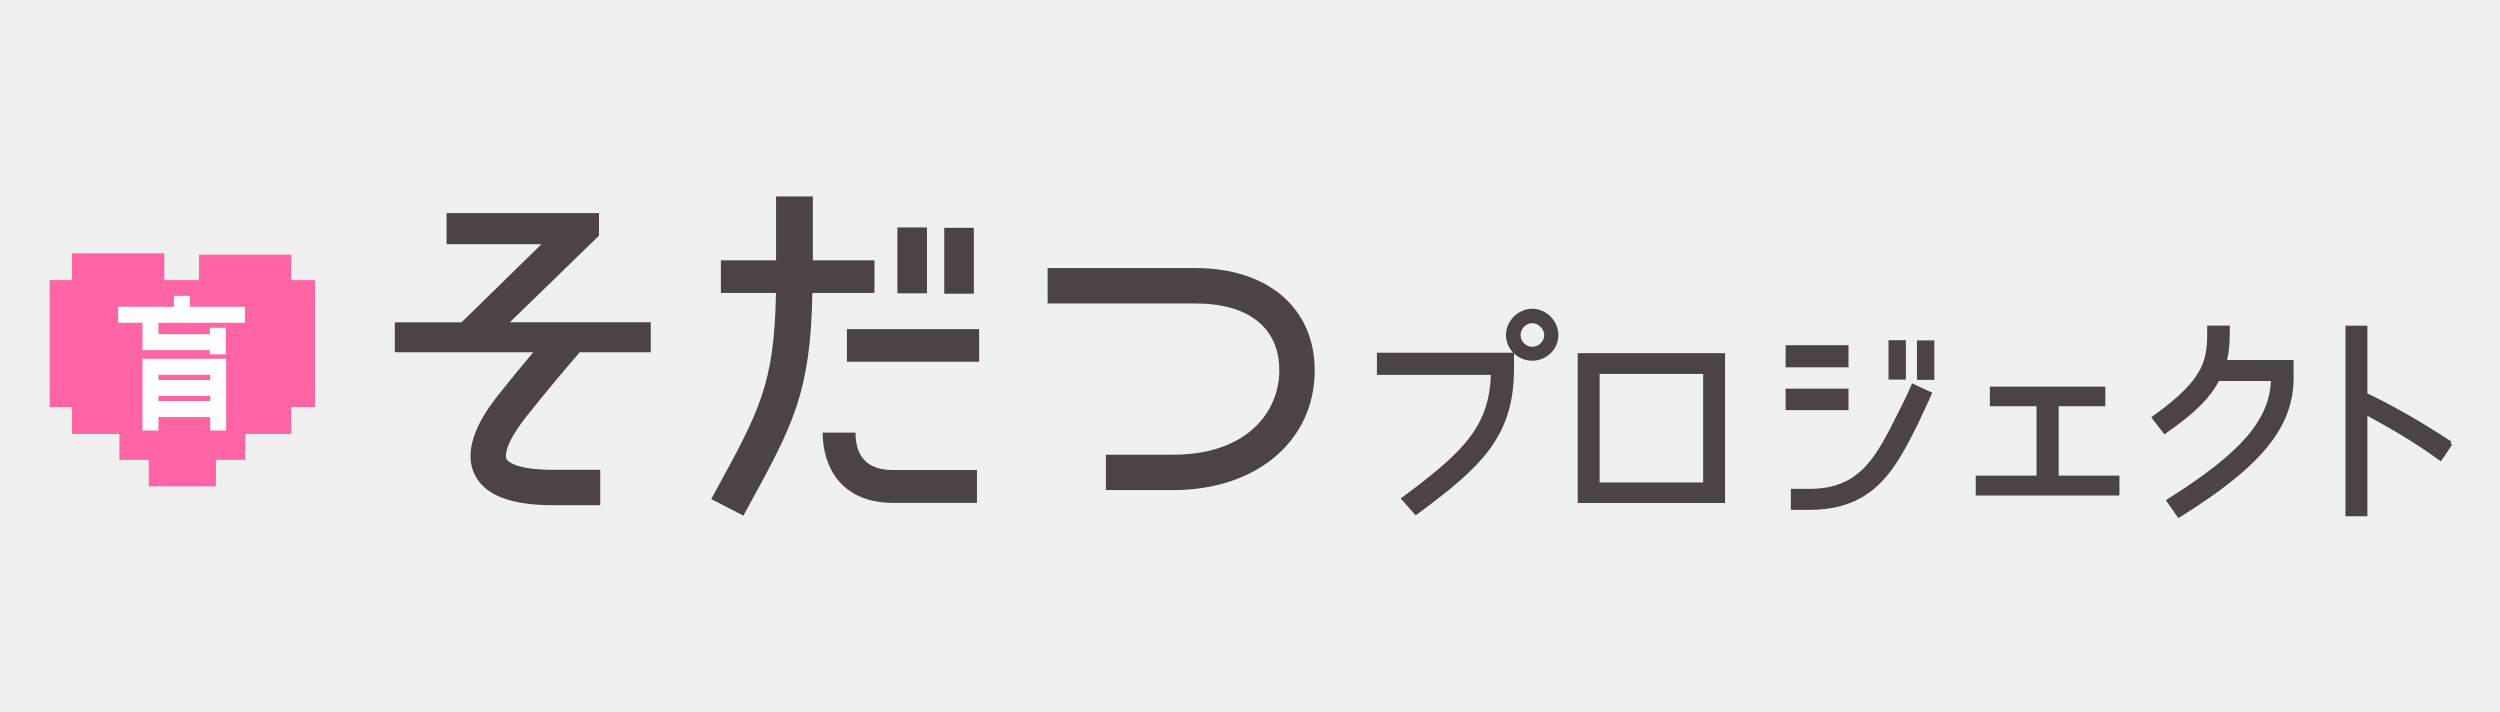
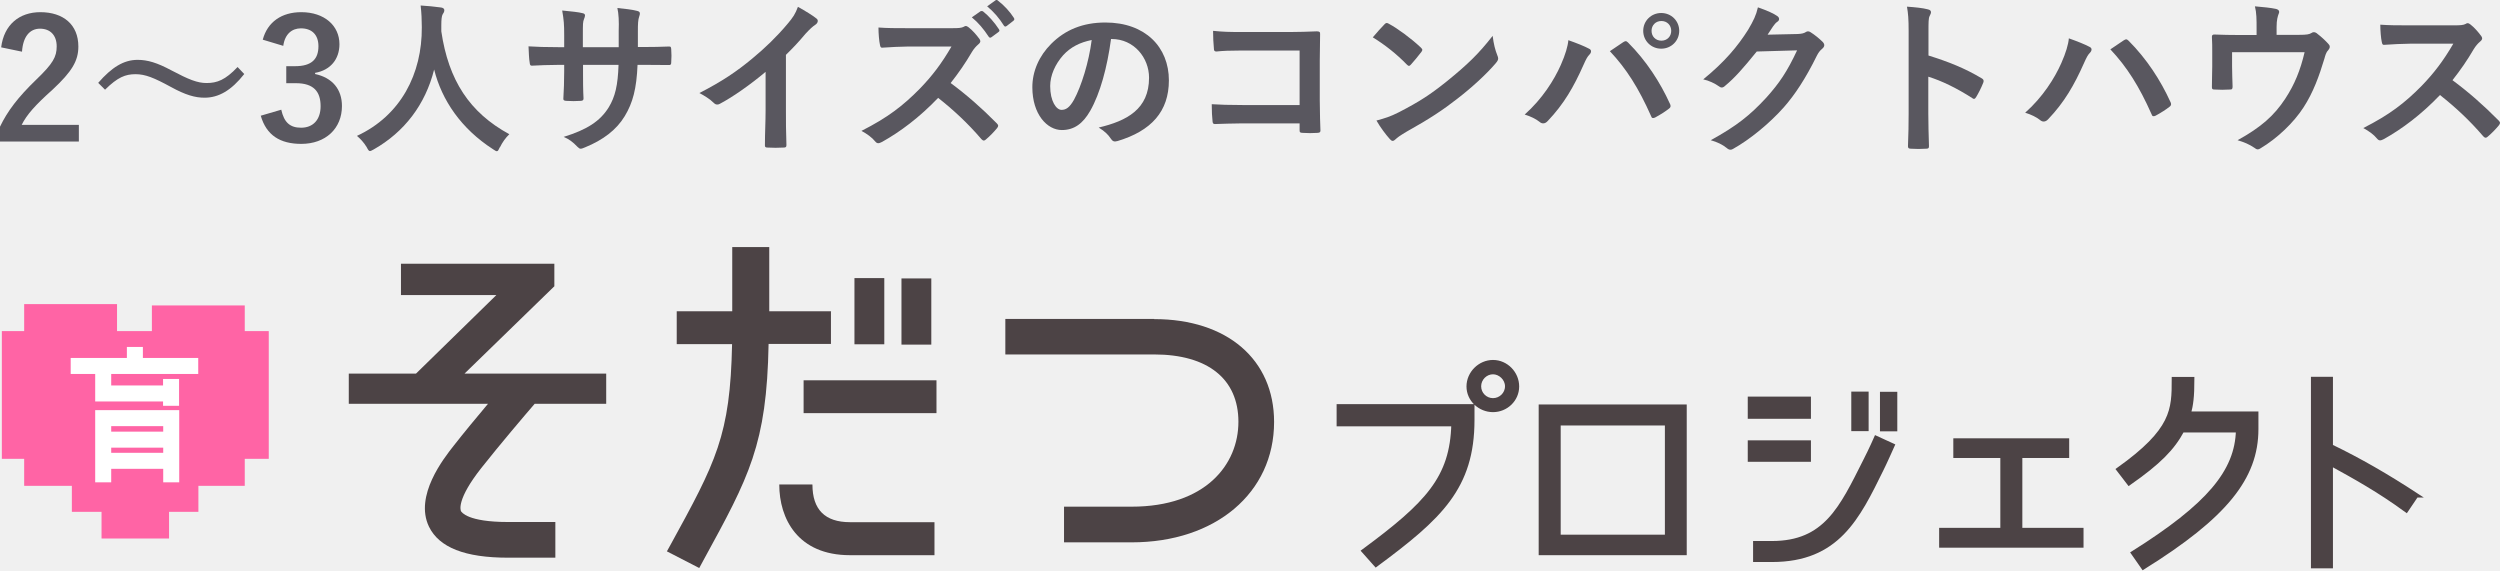
- <svg xmlns="http://www.w3.org/2000/svg" id="_レイヤー_2" viewBox="0 0 151 43">
+ <svg xmlns="http://www.w3.org/2000/svg" id="_レイヤー_2" data-name="レイヤー 2" viewBox="0 0 149.95 34.22">
  <defs>
-     <style>.cls-1{stroke:#fff;stroke-width:.965px;}.cls-1,.cls-2{fill:none;}.cls-1,.cls-3{stroke-miterlimit:10;}.cls-4{fill:#ff64a5;}.cls-5,.cls-3{fill:#4c4345;}.cls-3{stroke:#4c4345;stroke-width:.265px;}</style>
+     <style>
+       .cls-1 {
+         fill: #ff64a5;
+       }
+ 
+       .cls-2, .cls-3 {
+         fill: #4c4345;
+       }
+ 
+       .cls-4 {
+         fill: none;
+         stroke: #fff;
+         stroke-width: .96px;
+       }
+ 
+       .cls-4, .cls-3 {
+         stroke-miterlimit: 10;
+       }
+ 
+       .cls-3 {
+         stroke: #4c4345;
+         stroke-width: .26px;
+       }
+ 
+       .cls-5 {
+         fill: #59575f;
+       }
+     </style>
  </defs>
-   <g id="_レイヤー_2-2">
-     <g id="_レイヤー_1-2">
-       <rect class="cls-2" width="151" height="43" />
-       <path class="cls-3" d="M91.314,22.26c0,4.056-1.939,5.844-5.788,8.69l-.73-.825c3.823-2.818,5.308-4.386,5.391-7.617h-6.889v-1.072h8.016s0,.825,0,.825ZM92.551,21.655c-.784,0-1.458-.619-1.458-1.416,0-.784.674-1.458,1.458-1.458.77,0,1.443.674,1.443,1.458s-.66,1.416-1.443,1.416ZM92.551,19.386c-.454,0-.839.385-.839.853s.385.839.839.839c.44,0,.852-.371.852-.839,0-.454-.426-.853-.852-.853Z" />
-       <path class="cls-3" d="M95.427,30.249v-8.786h8.635v8.786h-8.635ZM96.485,22.453v6.82h6.518v-6.82h-6.518Z" />
-       <path class="cls-3" d="M111.517,20.981v1.072h-3.533v-1.072h3.533ZM107.983,24.639v-1.031h3.533v1.031h-3.533ZM115.889,25.203c-1.444,2.929-2.653,5.459-6.586,5.459h-1.004v-1.003h1.004c3.218,0,4.18-2.104,5.582-4.909.385-.743.674-1.417.674-1.417l.977.454s-.495,1.1-.647,1.417h0ZM114.982,22.797h-.784v-2.118h.784v2.118ZM116.701,22.811h-.784v-2.118h.784v2.118Z" />
-       <path class="cls-3" d="M127.028,23.484v.921h-2.818v4.455h3.671v.935h-8.414v-.935h3.672v-4.455h-2.819v-.921h6.709-.001Z" />
-       <path class="cls-3" d="M137.302,22.879h-3.355c-.577,1.086-1.389,1.911-3.19,3.176l-.633-.825c3.314-2.365,3.327-3.575,3.327-5.431h1.1c0,1.086-.068,1.554-.206,2.077h4.056v.935c0,2.915-1.869,5.239-6.791,8.305l-.605-.866c4.524-2.847,6.242-4.881,6.297-7.37h0Z" />
-       <path class="cls-3" d="M148,26.785l-.605.894c-1.664-1.21-3.066-1.98-4.538-2.791v6.16h-1.059v-11.247h1.059v4.042c1.746.839,3.355,1.774,5.142,2.943Z" />
-       <path class="cls-5" d="M36.18,14.234v-1.364h-9.206v1.879h5.729l-4.823,4.718h-4.034v1.81h8.363c-.651.773-1.412,1.692-2.074,2.531-.585.741-2.365,2.996-1.468,4.847.607,1.252,2.159,1.859,4.744,1.859h2.844v-2.138h-2.844c-2.433,0-2.788-.588-2.821-.654s-.27-.7,1.223-2.59c1.136-1.44,2.574-3.126,3.202-3.856h4.291v-1.81h-8.512s5.385-5.233,5.385-5.233Z" />
-       <rect class="cls-5" x="54.202" y="13.737" width="1.787" height="3.979" />
-       <rect class="cls-5" x="57.033" y="13.76" width="1.787" height="3.979" />
-       <rect class="cls-5" x="51.155" y="19.878" width="7.985" height="1.97" />
-       <path class="cls-5" d="M52.817,15.724h-3.721v-3.858h-2.222v3.858h-3.333v1.97h3.329c-.108,5.501-.964,7.064-3.715,12.088l-.198.362,1.944,1,.26-.476c2.747-5.016,3.795-6.93,3.907-12.975h3.748s0-1.97,0-1.97Z" />
-       <path class="cls-5" d="M51.673,26.131h-1.984c0,2.051,1.114,4.242,4.242,4.242h5.077v-1.984h-5.077c-1.498,0-2.257-.759-2.257-2.257h-.001Z" />
-       <path class="cls-5" d="M72.212,16.192h-8.936v2.138h8.936c3.214,0,5.058,1.474,5.058,4.042,0,2.534-1.982,5.092-6.412,5.092h-4.062v2.138h4.062c5.033,0,8.55-2.973,8.55-7.23,0-3.755-2.825-6.18-7.196-6.18Z" />
-       <polygon class="cls-4" points="17.595 26.209 4.348 26.209 4.348 15.298 9.925 15.298 9.925 20.632 12.018 20.632 12.018 15.382 17.595 15.382 17.595 26.209" />
-       <rect class="cls-4" x="7.211" y="17.742" width="7.604" height="10.032" />
-       <rect class="cls-4" x="3" y="16.919" width="16.028" height="7.667" />
-       <rect class="cls-4" x="8.986" y="23.531" width="4.056" height="5.844" />
-       <line class="cls-1" x1="10.988" y1="17.87" x2="10.988" y2="18.869" />
-       <line class="cls-1" x1="7.138" y1="19.012" x2="14.794" y2="19.012" />
-       <polyline class="cls-1" points="9.088 19.107 9.088 20.667 13.178 20.667" />
-       <line class="cls-1" x1="13.162" y1="19.797" x2="13.162" y2="21.402" />
-       <polyline class="cls-1" points="9.088 26.002 9.088 22.151 13.178 22.151 13.178 26.002" />
-       <line class="cls-1" x1="9.088" y1="23.434" x2="13.13" y2="23.434" />
-       <line class="cls-1" x1="9.088" y1="24.705" x2="13.13" y2="24.705" />
+   <g id="_レイヤー_1-2" data-name="レイヤー 1">
+     <g>
+       <g>
+         <path class="cls-5" d="M.07,2.84C.24,1.47,1.17.73,2.42.73c1.37,0,2.28.74,2.28,2.06,0,.85-.37,1.49-1.54,2.58-1.05.94-1.55,1.5-1.86,2.12h3.43v1H0v-.89c.45-.94,1.09-1.78,2.18-2.83,1-.96,1.22-1.36,1.22-1.99,0-.67-.39-1.06-1-1.06s-1.02.47-1.08,1.38L.07,2.84Z" />
+         <path class="cls-5" d="M5.89,4.97c.81-.93,1.53-1.38,2.36-1.38.6,0,1.17.17,2.03.63,1.04.55,1.56.76,2.11.76.63,0,1.12-.18,1.86-.96l.4.42c-.78.99-1.54,1.42-2.38,1.42-.57,0-1.14-.16-2.03-.65-1.01-.55-1.53-.76-2.11-.76-.61,0-1.07.18-1.83.93l-.41-.41Z" />
+         <path class="cls-5" d="M15.76,2.38c.29-1.08,1.15-1.65,2.31-1.65,1.39,0,2.29.81,2.29,1.92,0,.9-.54,1.56-1.46,1.72v.07c1.03.22,1.61.91,1.61,1.92,0,1.35-.98,2.27-2.44,2.27-1.26,0-2.09-.51-2.43-1.69l1.23-.36c.17.77.53,1.08,1.19,1.08.72,0,1.17-.48,1.17-1.29,0-.87-.41-1.38-1.48-1.38h-.58v-1.02h.53c1,0,1.4-.43,1.4-1.2,0-.7-.41-1.07-1.05-1.07-.53,0-.96.33-1.06,1.05l-1.23-.37Z" />
+         <path class="cls-5" d="M29.98,8.83c-.08.17-.11.24-.18.24-.05,0-.11-.04-.23-.12-1.91-1.23-3.07-2.94-3.53-4.78-.53,2.11-1.79,3.75-3.62,4.79-.11.06-.18.1-.23.1-.07,0-.11-.07-.2-.24-.17-.28-.37-.49-.58-.67,2.63-1.22,3.91-3.72,3.89-6.52,0-.44-.02-.86-.07-1.3.39.02.87.07,1.23.12.13.02.19.08.19.16,0,.11-.05.17-.1.25-.06.1-.08.34-.08.66,0,.12,0,.24,0,.36.43,2.93,1.69,4.87,4.08,6.17-.23.22-.42.49-.56.78Z" />
+         <path class="cls-5" d="M38.61,2.82c.49,0,1.05-.01,1.51-.03.12-.01.13.05.14.16.02.25.02.54,0,.79,0,.13-.03.17-.17.16-.34,0-.95-.01-1.44-.01h-.41c-.06,1.43-.28,2.27-.77,3.08-.5.83-1.31,1.43-2.36,1.86-.14.06-.22.09-.28.09s-.11-.03-.19-.11c-.3-.31-.49-.45-.83-.6,1.42-.44,2.19-.95,2.7-1.77.39-.64.55-1.33.59-2.55h-2.13v.36c0,.59,0,1.13.03,1.66,0,.11-.06.13-.17.14-.26.02-.59.02-.86,0-.13-.01-.19-.03-.18-.14.03-.52.05-1.01.05-1.64v-.38h-.3c-.54,0-1.34.03-1.65.05-.08,0-.11-.06-.12-.19-.04-.21-.05-.56-.07-.97.42.03,1.07.05,1.84.05h.3v-.73c0-.64-.02-.89-.12-1.47.52.05,1.01.1,1.22.16.11.02.15.07.15.14,0,.06-.03.13-.06.21-.07.18-.07.28-.07.96v.73h2.15v-.98c.02-.56,0-1.02-.08-1.37.38.04.93.1,1.17.17.14.03.18.08.18.16,0,.04-.01.1-.04.18-.07.19-.08.45-.08.88v.95h.35Z" />
+         <path class="cls-5" d="M47.14,6.6c0,.69,0,1.28.03,2.08.01.13-.04.17-.15.17-.32.02-.68.02-1,0-.11,0-.15-.04-.14-.16,0-.72.04-1.37.04-2.05v-2.33c-.88.74-1.95,1.5-2.75,1.92-.05.03-.1.04-.15.04-.08,0-.14-.03-.21-.1-.23-.23-.56-.43-.86-.59,1.38-.71,2.23-1.29,3.15-2.05.79-.65,1.51-1.35,2.13-2.09.34-.4.47-.6.63-1.03.45.25.89.52,1.11.7.06.04.08.1.08.15,0,.08-.06.17-.14.22-.17.11-.33.26-.6.55-.39.47-.76.86-1.17,1.26v3.31Z" />
+         <path class="cls-5" d="M57.13,1.69c.36,0,.54-.01.69-.09.04-.03.07-.04.11-.04.06,0,.11.04.17.08.23.18.46.44.65.7.03.05.05.09.05.13,0,.06-.04.13-.13.2-.13.11-.26.26-.37.44-.41.7-.8,1.26-1.28,1.87.96.71,1.85,1.49,2.77,2.42.05.05.08.1.08.14s-.02.09-.07.15c-.19.23-.42.47-.67.68-.04.04-.08.06-.12.06-.05,0-.09-.03-.14-.08-.84-.98-1.7-1.77-2.6-2.48-1.13,1.18-2.27,2.03-3.36,2.64-.09.04-.16.08-.23.08-.06,0-.12-.03-.17-.09-.22-.27-.51-.47-.84-.65,1.56-.79,2.49-1.5,3.52-2.55.72-.75,1.27-1.46,1.88-2.51h-2.58c-.52.01-1.04.03-1.58.07-.08.01-.11-.06-.13-.17-.05-.21-.09-.69-.09-1.04.54.04,1.04.04,1.69.04h2.75ZM58.82.67s.09-.03.15.02c.31.24.67.64.95,1.07.04.06.04.11-.03.16l-.42.31c-.07.05-.12.04-.17-.03-.3-.46-.62-.84-1.01-1.16l.53-.37ZM59.71.02c.06-.04.09-.03.15.02.37.28.73.68.95,1.03.04.06.05.12-.03.18l-.4.31c-.08.06-.13.03-.17-.03-.27-.43-.59-.81-1-1.15l.5-.36Z" />
+         <path class="cls-5" d="M66.64,2.34c-.23,1.7-.65,3.26-1.25,4.31-.43.75-.95,1.15-1.7,1.15-.88,0-1.77-.94-1.77-2.57,0-.96.41-1.88,1.13-2.6.84-.84,1.9-1.28,3.25-1.28,2.4,0,3.81,1.48,3.81,3.47,0,1.86-1.05,3.03-3.08,3.64-.21.06-.3.02-.43-.18-.11-.17-.32-.4-.7-.63,1.69-.4,3.02-1.1,3.02-2.99,0-1.19-.9-2.32-2.24-2.32h-.04ZM63.77,3.31c-.48.54-.78,1.21-.78,1.85,0,.92.37,1.43.68,1.43.26,0,.48-.13.75-.61.44-.81.89-2.25,1.06-3.58-.7.14-1.26.42-1.71.91Z" />
+         <path class="cls-5" d="M77.95,3.03h-3.49c-.68,0-1.15.02-1.5.06-.11,0-.15-.05-.15-.17-.03-.27-.05-.74-.05-1.07.6.06.95.07,1.67.07h2.97c.52,0,1.05-.02,1.58-.04.16,0,.21.04.2.17,0,.53-.02,1.05-.02,1.58v2.39c0,.73.03,1.53.04,1.81,0,.1-.04.13-.18.14-.28.02-.6.02-.88,0-.16-.01-.19-.02-.19-.17v-.4h-3.44c-.63,0-1.16.03-1.64.04-.09,0-.13-.04-.14-.15-.03-.26-.05-.62-.05-1.04.47.03,1.05.05,1.84.05h3.43v-3.27Z" />
+         <path class="cls-5" d="M83.04,1.46c.04-.05.09-.08.14-.08.04,0,.08.02.13.05.51.27,1.34.88,1.91,1.42.06.06.09.1.09.14s-.02.08-.06.13c-.15.2-.48.6-.62.75-.05.05-.08.08-.12.08s-.08-.03-.13-.08c-.6-.62-1.32-1.19-2.04-1.63.22-.27.51-.58.7-.78ZM83.91,6.73c1.22-.63,1.87-1.05,2.88-1.86,1.22-.99,1.89-1.63,2.74-2.72.06.5.15.84.28,1.17.03.07.05.13.05.19,0,.09-.05.17-.16.3-.53.62-1.39,1.42-2.3,2.12-.83.65-1.67,1.21-3.02,1.96-.45.27-.58.37-.67.46-.06.06-.12.1-.18.1-.05,0-.11-.04-.17-.11-.25-.28-.56-.69-.8-1.11.51-.14.82-.23,1.35-.5Z" />
+         <path class="cls-5" d="M93.62,3.89c.27-.61.42-1.12.45-1.48.51.18.96.36,1.24.51.09.04.12.1.12.16,0,.07-.04.14-.1.2-.11.11-.19.25-.35.61-.59,1.33-1.18,2.35-2.14,3.36-.09.1-.18.15-.28.15-.08,0-.15-.03-.23-.1-.2-.16-.52-.32-.88-.43,1.05-.93,1.77-2.07,2.17-2.98ZM97.36,2.53s.1-.06.14-.06c.05,0,.09.02.15.08,1.09,1.09,1.93,2.39,2.51,3.67.03.05.04.09.04.14,0,.06-.03.11-.1.16-.19.15-.51.36-.83.53-.13.06-.2.04-.24-.09-.74-1.67-1.48-2.84-2.47-3.89.36-.24.63-.43.8-.54ZM100.72,1.85c0,.6-.48,1.07-1.08,1.07s-1.08-.47-1.08-1.07.48-1.07,1.08-1.07,1.08.47,1.08,1.07ZM99.06,1.85c0,.34.25.59.59.59s.59-.25.59-.59-.25-.59-.59-.59-.59.25-.59.59Z" />
+         <path class="cls-5" d="M107.82,2.04c.26-.01.39-.05.5-.12.04-.03.08-.04.13-.04s.1.02.16.06c.25.16.48.35.68.54.09.08.13.16.13.23,0,.08-.05.15-.12.21-.14.11-.24.25-.33.43-.67,1.36-1.31,2.33-1.98,3.09-.86.97-2.05,1.94-3.04,2.49-.06.04-.11.05-.16.05-.08,0-.15-.04-.23-.11-.25-.2-.56-.35-.95-.46,1.56-.86,2.35-1.49,3.33-2.55.79-.88,1.25-1.56,1.85-2.84l-2.42.07c-.82,1.01-1.32,1.58-1.89,2.05-.07.07-.14.11-.21.11-.05,0-.1-.02-.15-.06-.25-.18-.62-.36-.96-.43,1.3-1.06,2.07-1.99,2.69-2.97.33-.56.48-.87.59-1.35.57.2.95.37,1.17.53.07.05.1.11.1.17s-.03.12-.11.17c-.1.06-.17.17-.25.27-.11.17-.21.32-.33.5l1.8-.04Z" />
+         <path class="cls-5" d="M115.67,3.33c1.22.38,2.19.77,3.18,1.36.11.06.16.13.11.26-.13.33-.29.64-.43.87-.04.07-.08.11-.13.11-.03,0-.07-.01-.11-.05-.92-.59-1.82-1.03-2.63-1.28v2.21c0,.65.02,1.24.04,1.96,0,.12-.04.15-.18.15-.29.02-.6.02-.89,0-.14,0-.19-.03-.19-.15.03-.74.04-1.33.04-1.97V1.88c0-.75-.03-1.08-.1-1.48.46.03.96.08,1.25.16.14.03.19.09.19.17,0,.06-.03.14-.08.23-.07.13-.07.38-.07.94v1.43Z" />
+         <path class="cls-5" d="M123.64,3.78c.27-.61.42-1.12.45-1.48.51.18.96.36,1.24.51.09.04.12.1.12.16,0,.07-.04.14-.1.2-.11.11-.19.25-.35.61-.59,1.33-1.18,2.35-2.14,3.36-.09.1-.18.15-.28.15-.08,0-.15-.03-.23-.1-.2-.16-.52-.32-.88-.43,1.05-.93,1.77-2.07,2.17-2.98ZM127.38,2.42s.1-.06.14-.06c.05,0,.09.02.15.08,1.09,1.09,1.93,2.39,2.51,3.67.03.05.04.09.04.14,0,.06-.03.11-.1.16-.19.15-.51.36-.83.53-.13.06-.2.04-.24-.09-.74-1.67-1.48-2.84-2.47-3.89.36-.24.63-.43.8-.54Z" />
+         <path class="cls-5" d="M137.89,2.09c.47,0,.62-.03.75-.11.04-.03.09-.05.14-.05.08,0,.16.04.22.1.2.15.49.41.67.62.05.05.07.1.07.15,0,.08-.04.15-.1.22-.13.13-.17.32-.22.49-.31,1.03-.67,2.04-1.26,2.94-.58.9-1.57,1.85-2.58,2.45-.06.04-.11.06-.16.06-.07,0-.13-.04-.21-.1-.31-.21-.6-.33-1-.45,1.41-.78,2.19-1.47,2.86-2.49.56-.85.91-1.72,1.16-2.79h-4.35v.84c0,.4.02.81.03,1.21,0,.16-.03.19-.16.19-.3.02-.62.02-.92,0-.13,0-.16-.03-.16-.15,0-.51.02-.84.02-1.24v-.81c0-.32,0-.68-.02-.97,0-.09.05-.13.14-.13.47.02,1.02.03,1.52.03h1.02v-.39c0-.53,0-.94-.1-1.33.49.04.96.09,1.24.15.2.04.26.15.18.31-.05.14-.12.35-.12.77v.48h1.34Z" />
+         <path class="cls-5" d="M147.21,1.52c.36,0,.54-.01.69-.09.04-.03.07-.04.11-.04.06,0,.11.04.17.08.23.18.46.44.65.7.03.05.05.09.05.13,0,.06-.04.13-.13.2-.13.11-.26.26-.37.44-.41.7-.8,1.26-1.28,1.87.96.71,1.85,1.49,2.77,2.42.05.05.08.1.08.14s-.02.09-.07.15c-.19.23-.42.47-.67.68-.04.04-.08.06-.12.06-.05,0-.09-.03-.14-.08-.84-.98-1.7-1.77-2.6-2.48-1.13,1.18-2.27,2.03-3.36,2.64-.09.04-.16.08-.23.08-.06,0-.12-.03-.17-.09-.22-.27-.51-.47-.84-.65,1.56-.79,2.49-1.5,3.52-2.55.72-.75,1.27-1.46,1.88-2.51h-2.58c-.52.01-1.04.03-1.58.07-.08.01-.11-.06-.13-.17-.05-.21-.09-.69-.09-1.04.54.04,1.04.04,1.69.04h2.75Z" />
+       </g>
+       <g>
+         <g>
+           <path class="cls-3" d="M88.31,25.19c0,4.05-1.94,5.84-5.78,8.68l-.73-.82c3.82-2.82,5.3-4.38,5.38-7.61h-6.88v-1.07h8.01v.82ZM89.55,24.59c-.78,0-1.46-.62-1.46-1.41s.67-1.46,1.46-1.46,1.44.67,1.44,1.46-.66,1.41-1.44,1.41ZM89.55,22.32c-.45,0-.84.38-.84.85s.38.84.84.84.85-.37.85-.84-.42-.85-.85-.85Z" />
+           <path class="cls-3" d="M92.42,33.17v-8.78h8.62v8.78h-8.62ZM93.48,25.39v6.81h6.51v-6.81h-6.51Z" />
+           <path class="cls-3" d="M108.49,23.92v1.07h-3.53v-1.07h3.53ZM104.96,27.57v-1.03h3.53v1.03h-3.53ZM112.86,28.13c-1.44,2.93-2.65,5.45-6.58,5.45h-1v-1h1c3.21,0,4.17-2.1,5.58-4.9.38-.74.67-1.41.67-1.41l.98.45s-.49,1.1-.65,1.41ZM111.95,25.73h-.78v-2.11h.78v2.11ZM113.67,25.74h-.78v-2.11h.78v2.11Z" />
+           <path class="cls-3" d="M123.98,26.42v.92h-2.81v4.45h3.67v.93h-8.4v-.93h3.67v-4.45h-2.82v-.92h6.7Z" />
+           <path class="cls-3" d="M134.24,25.81h-3.35c-.58,1.08-1.39,1.91-3.19,3.17l-.63-.82c3.31-2.36,3.32-3.57,3.32-5.42h1.1c0,1.08-.07,1.55-.21,2.07h4.05v.93c0,2.91-1.87,5.23-6.78,8.29l-.6-.86c4.52-2.84,6.23-4.88,6.29-7.36Z" />
+           <path class="cls-3" d="M144.93,29.71l-.6.89c-1.66-1.21-3.06-1.98-4.53-2.79v6.15h-1.06v-11.23h1.06v4.04c1.74.84,3.35,1.77,5.14,2.94Z" />
+         </g>
+         <g>
+           <g>
+             <path class="cls-2" d="M33.25,17.18v-1.36h-9.2v1.88h5.72l-4.82,4.71h-4.03v1.81h8.35c-.65.77-1.41,1.69-2.07,2.53-.58.74-2.36,2.99-1.47,4.84.61,1.25,2.16,1.86,4.74,1.86h2.84v-2.14h-2.84c-2.43,0-2.78-.59-2.82-.65-.03-.07-.27-.7,1.22-2.59,1.14-1.44,2.57-3.12,3.2-3.85h4.29v-1.81h-8.5l5.38-5.23Z" />
+             <rect class="cls-2" x="51.25" y="16.68" width="1.79" height="3.97" />
+             <rect class="cls-2" x="54.07" y="16.7" width="1.79" height="3.97" />
+             <rect class="cls-2" x="48.2" y="22.81" width="7.97" height="1.97" />
+             <path class="cls-2" d="M49.86,18.67h-3.72v-3.85h-2.22v3.85h-3.33v1.97h3.32c-.11,5.49-.96,7.06-3.71,12.07l-.2.36,1.94,1,.26-.48c2.74-5.01,3.79-6.92,3.9-12.96h3.74v-1.97Z" />
+             <path class="cls-2" d="M48.72,29.06h-1.98c0,2.05,1.11,4.24,4.24,4.24h5.07v-1.98h-5.07c-1.5,0-2.25-.76-2.25-2.25Z" />
+             <path class="cls-2" d="M69.23,19.13h-8.93v2.13h8.93c3.21,0,5.05,1.47,5.05,4.04s-1.98,5.09-6.4,5.09h-4.06v2.14h4.06c5.03,0,8.54-2.97,8.54-7.22,0-3.75-2.82-6.17-7.19-6.17Z" />
+           </g>
+           <g>
+             <g>
+               <polygon class="cls-1" points="14.68 29.14 1.45 29.14 1.45 18.24 7.02 18.24 7.02 23.57 9.11 23.57 9.11 18.32 14.68 18.32 14.68 29.14" />
+               <rect class="cls-1" x="4.31" y="20.68" width="7.59" height="10.02" />
+               <rect class="cls-1" x=".11" y="19.86" width="16.01" height="7.66" />
+               <rect class="cls-1" x="6.09" y="26.46" width="4.05" height="5.84" />
+             </g>
+             <g>
+               <line class="cls-4" x1="8.09" y1="20.81" x2="8.09" y2="21.81" />
+               <line class="cls-4" x1="4.24" y1="21.95" x2="11.89" y2="21.95" />
+               <polyline class="cls-4" points="6.19 22.04 6.19 23.6 10.27 23.6" />
+               <line class="cls-4" x1="10.26" y1="22.73" x2="10.26" y2="24.34" />
+               <polyline class="cls-4" points="6.19 28.93 6.19 25.08 10.27 25.08 10.27 28.93" />
+               <line class="cls-4" x1="6.19" y1="26.37" x2="10.22" y2="26.37" />
+               <line class="cls-4" x1="6.19" y1="27.64" x2="10.22" y2="27.64" />
+             </g>
+           </g>
+         </g>
+       </g>
    </g>
  </g>
</svg>
